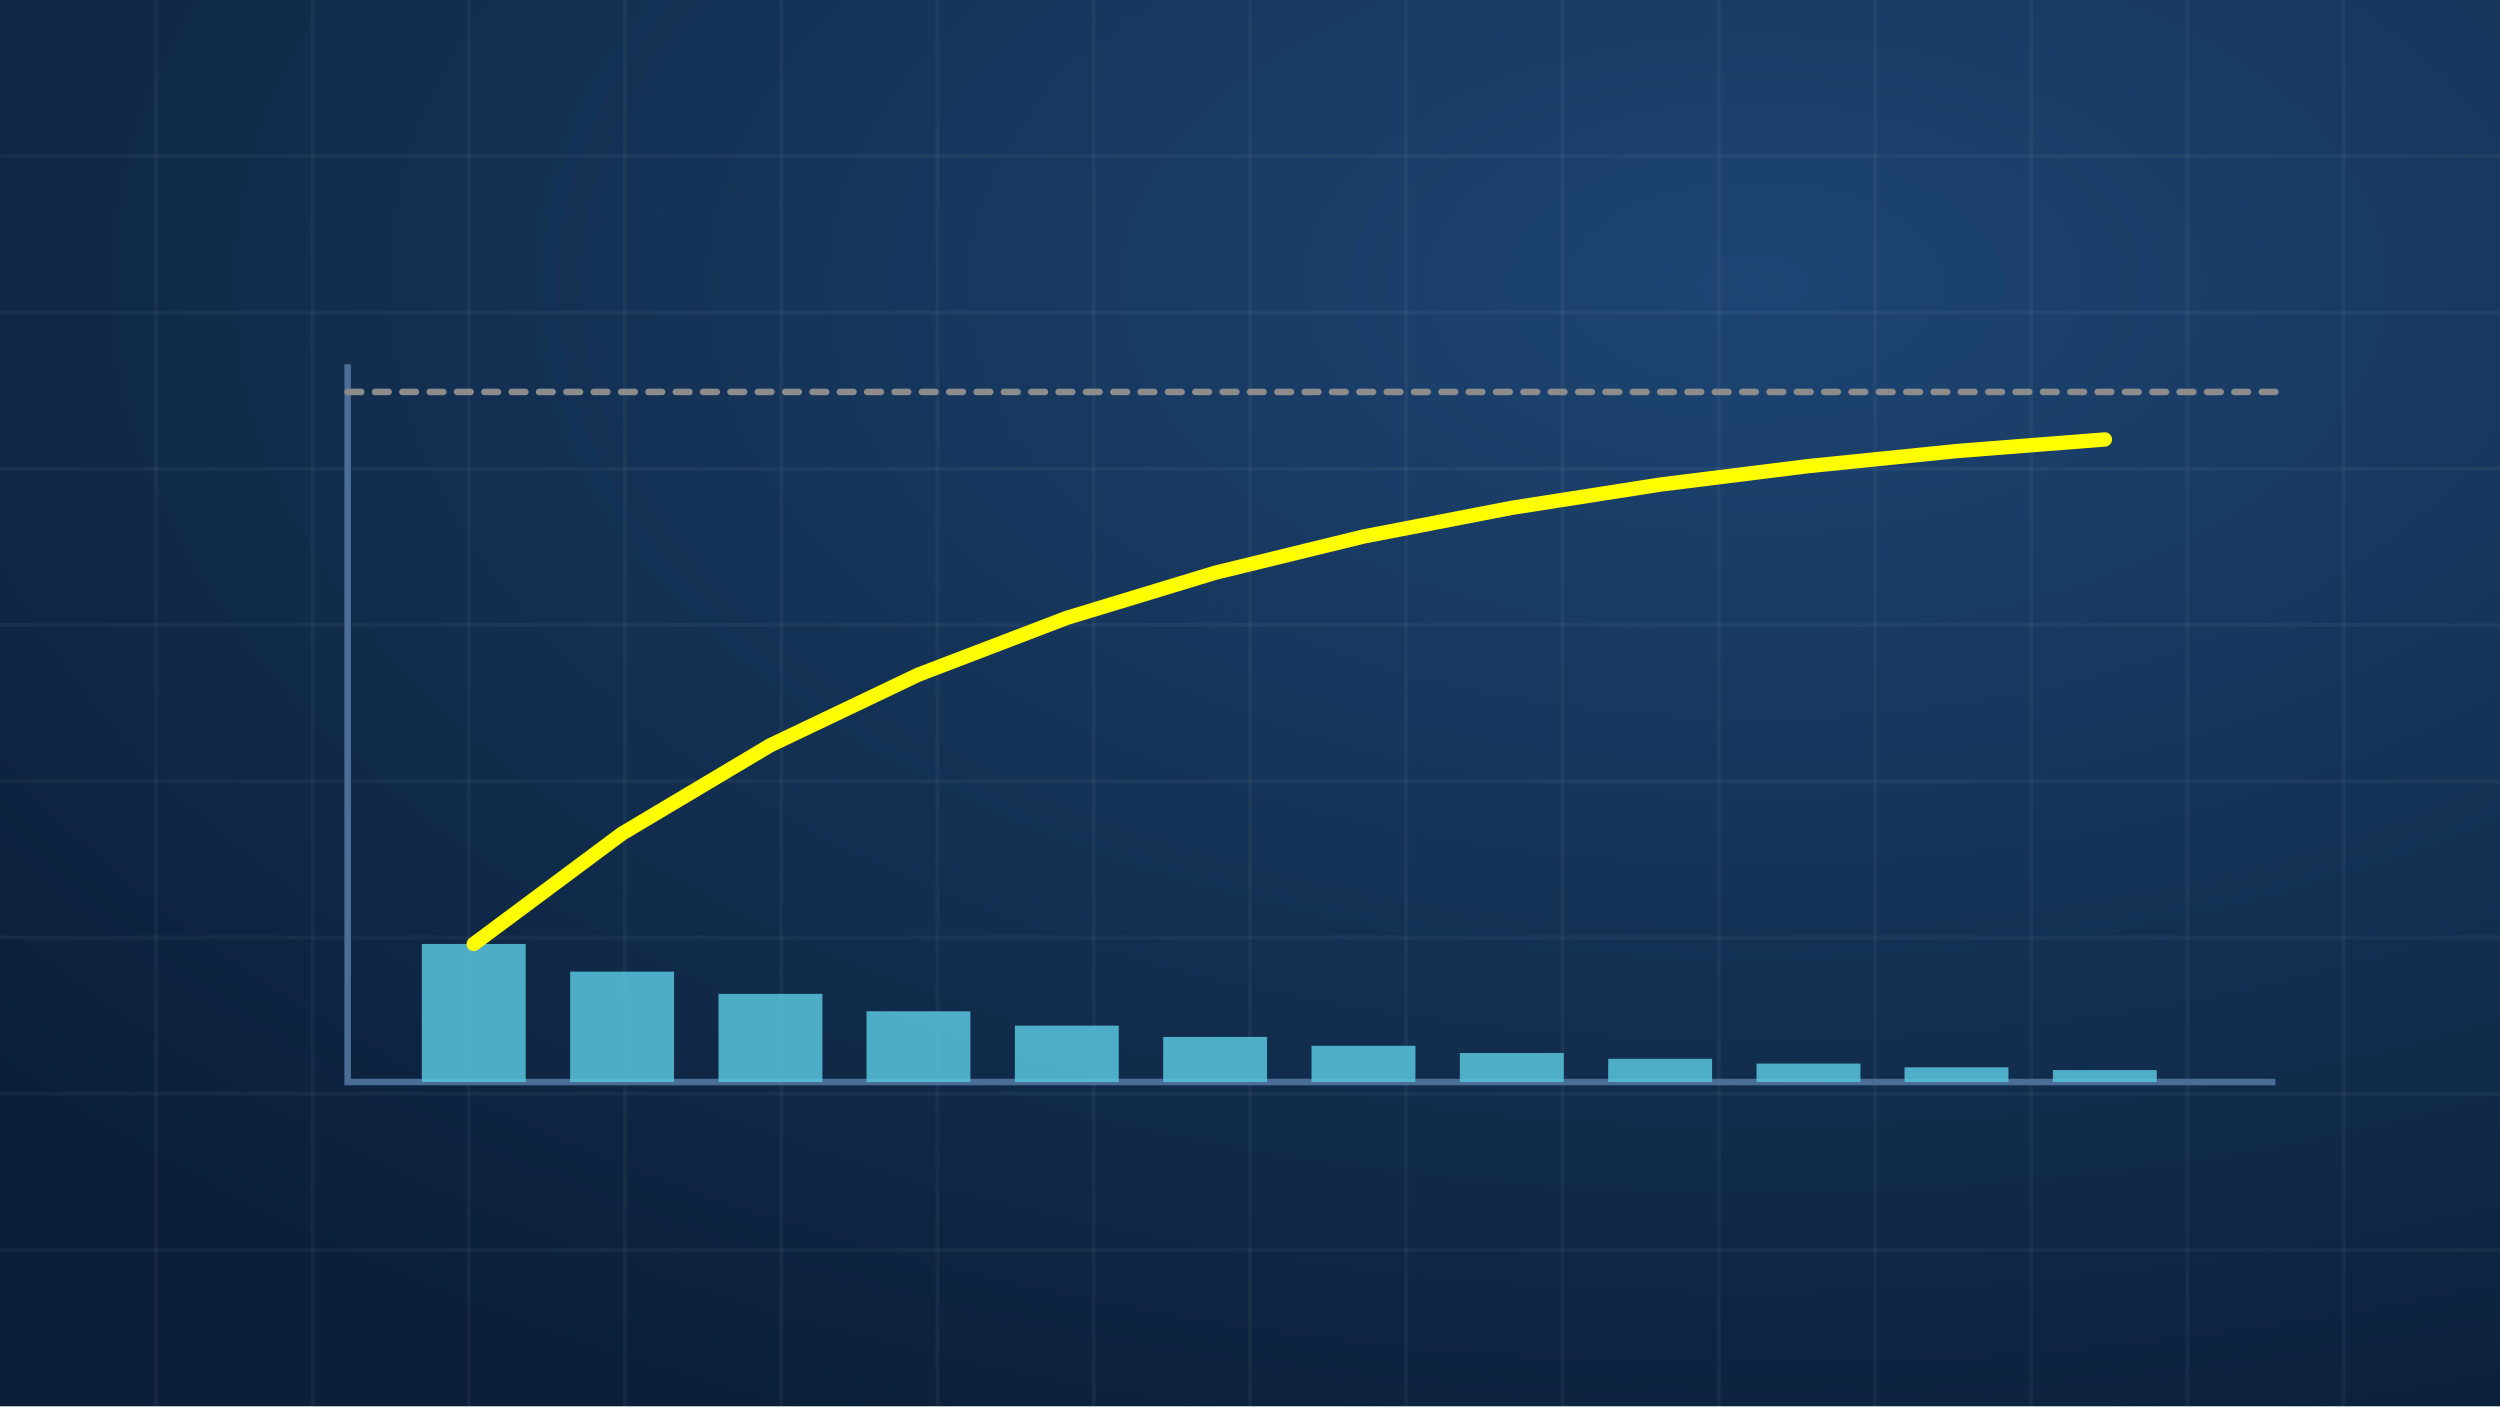
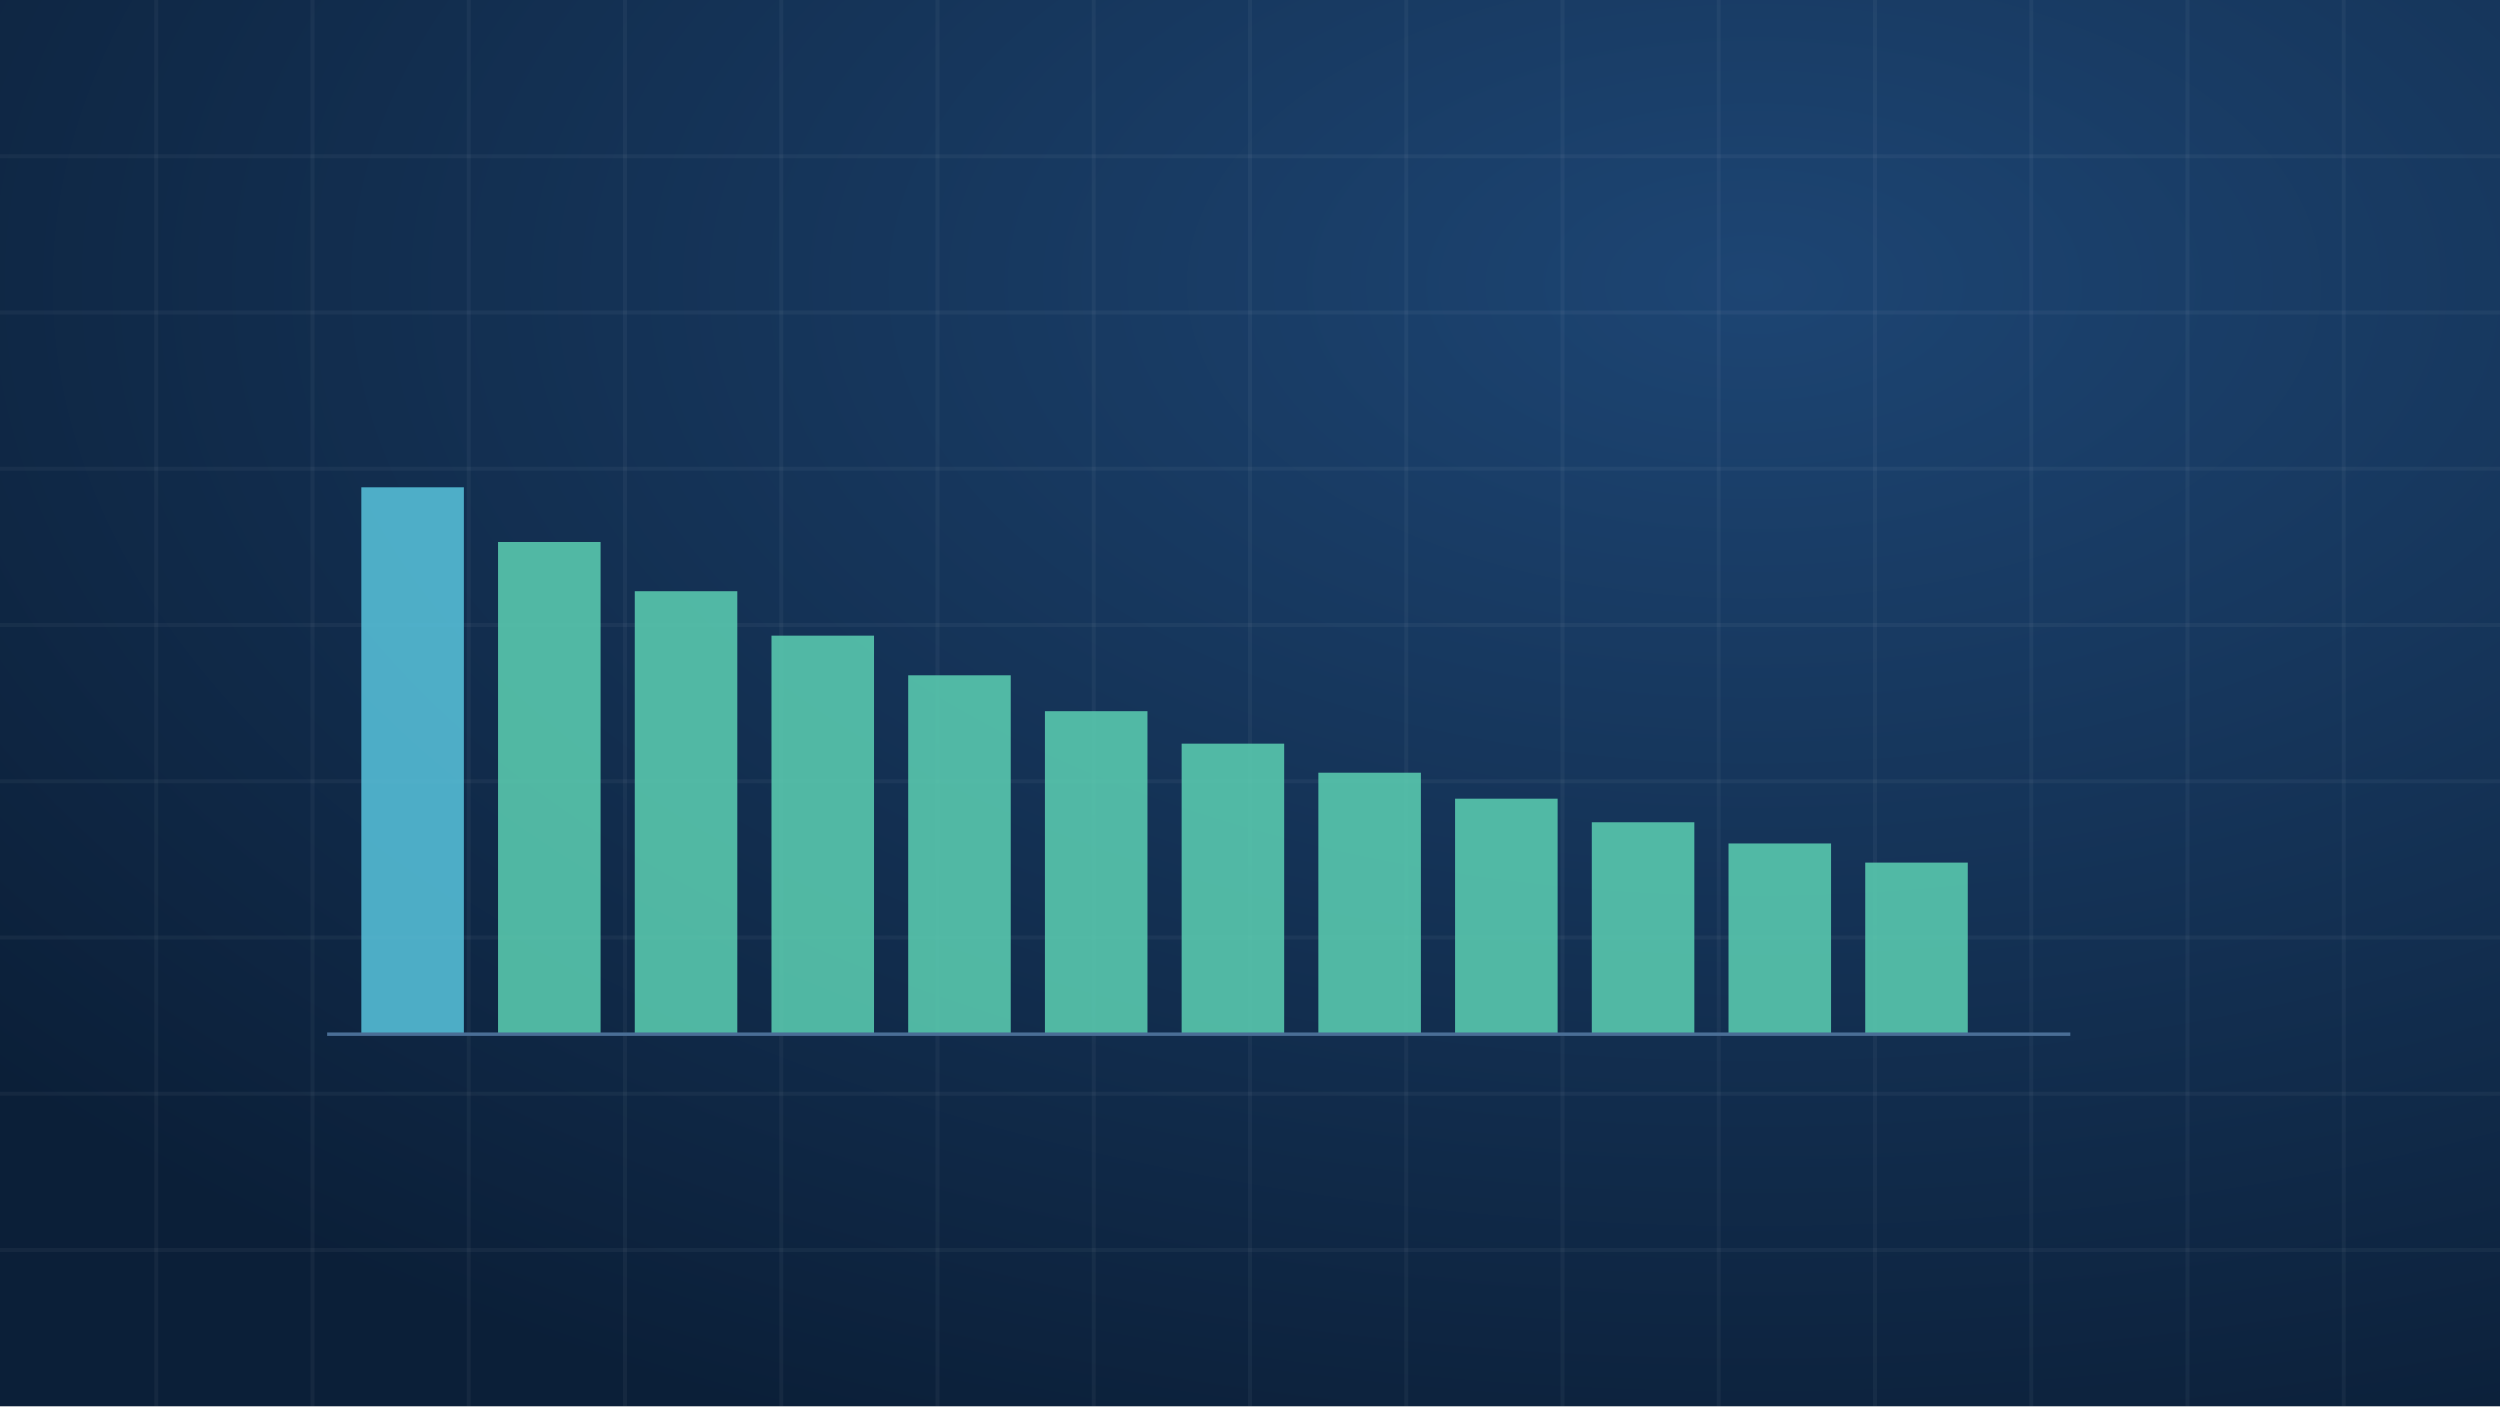
<svg xmlns="http://www.w3.org/2000/svg" viewBox="0 0 640 360" width="640" height="360">
  <defs>
    <radialGradient id="g" cx="70%" cy="20%" r="90%">
      <stop offset="0" stop-color="#1D4573" />
      <stop offset="1" stop-color="#0B1F38" />
    </radialGradient>
  </defs>
  <rect width="640" height="360" fill="url(#g)" />
  <path d="M40,0 V360" stroke="#ffffff" stroke-opacity=".04" />
  <path d="M80,0 V360" stroke="#ffffff" stroke-opacity=".04" />
  <path d="M120,0 V360" stroke="#ffffff" stroke-opacity=".04" />
  <path d="M160,0 V360" stroke="#ffffff" stroke-opacity=".04" />
  <path d="M200,0 V360" stroke="#ffffff" stroke-opacity=".04" />
  <path d="M240,0 V360" stroke="#ffffff" stroke-opacity=".04" />
  <path d="M280,0 V360" stroke="#ffffff" stroke-opacity=".04" />
  <path d="M320,0 V360" stroke="#ffffff" stroke-opacity=".04" />
  <path d="M360,0 V360" stroke="#ffffff" stroke-opacity=".04" />
  <path d="M400,0 V360" stroke="#ffffff" stroke-opacity=".04" />
  <path d="M440,0 V360" stroke="#ffffff" stroke-opacity=".04" />
  <path d="M480,0 V360" stroke="#ffffff" stroke-opacity=".04" />
  <path d="M520,0 V360" stroke="#ffffff" stroke-opacity=".04" />
  <path d="M560,0 V360" stroke="#ffffff" stroke-opacity=".04" />
  <path d="M600,0 V360" stroke="#ffffff" stroke-opacity=".04" />
  <path d="M0,40 H640" stroke="#ffffff" stroke-opacity=".04" />
  <path d="M0,80 H640" stroke="#ffffff" stroke-opacity=".04" />
  <path d="M0,120 H640" stroke="#ffffff" stroke-opacity=".04" />
  <path d="M0,160 H640" stroke="#ffffff" stroke-opacity=".04" />
  <path d="M0,200 H640" stroke="#ffffff" stroke-opacity=".04" />
  <path d="M0,240 H640" stroke="#ffffff" stroke-opacity=".04" />
  <path d="M0,280 H640" stroke="#ffffff" stroke-opacity=".04" />
  <path d="M0,320 H640" stroke="#ffffff" stroke-opacity=".04" />
  <g transform="translate(40.0,63.5) scale(0.875)">
-     <path d="M56,34 L56,244 L620,244" fill="none" stroke="#4A6E96" stroke-width="1.9" />
-     <rect x="77.7" y="203.6" width="30.4" height="40.4" fill="#58C4DD" fill-opacity="0.85" />
-     <rect x="121.1" y="211.7" width="30.4" height="32.3" fill="#58C4DD" fill-opacity="0.85" />
-     <rect x="164.5" y="218.2" width="30.4" height="25.8" fill="#58C4DD" fill-opacity="0.85" />
-     <rect x="207.8" y="223.3" width="30.4" height="20.7" fill="#58C4DD" fill-opacity="0.85" />
-     <rect x="251.2" y="227.5" width="30.4" height="16.5" fill="#58C4DD" fill-opacity="0.85" />
-     <rect x="294.6" y="230.8" width="30.4" height="13.2" fill="#58C4DD" fill-opacity="0.85" />
-     <rect x="338.0" y="233.4" width="30.4" height="10.6" fill="#58C4DD" fill-opacity="0.85" />
-     <rect x="381.4" y="235.5" width="30.4" height="8.5" fill="#58C4DD" fill-opacity="0.85" />
-     <rect x="424.8" y="237.2" width="30.4" height="6.8" fill="#58C4DD" fill-opacity="0.85" />
-     <rect x="468.2" y="238.6" width="30.4" height="5.4" fill="#58C4DD" fill-opacity="0.85" />
-     <rect x="511.5" y="239.7" width="30.4" height="4.3" fill="#58C4DD" fill-opacity="0.85" />
-     <rect x="554.9" y="240.5" width="30.4" height="3.5" fill="#58C4DD" fill-opacity="0.85" />
-     <path d="M92.9,203.6 L136.3,171.3 L179.6,145.5 L223.0,124.8 L266.4,108.2 L309.8,95.0 L353.2,84.4 L396.6,76.0 L440.0,69.2 L483.3,63.8 L526.7,59.4 L570.1,56.0" pathLength="1" fill="none" stroke="#FFFF00" stroke-width="4.2" stroke-opacity="1" stroke-linejoin="round" stroke-linecap="round" />
-     <path d="M56.0,42.1 L620.0,42.1" pathLength="1" fill="none" stroke="#8C8C8C" stroke-width="1.9" stroke-opacity="1" stroke-linejoin="round" stroke-linecap="round" stroke-dasharray="4 4" />
+     <rect x="60.0" y="70.0" width="30.0" height="160.0" fill="#58C4DD" fill-opacity="0.85" />
+     <rect x="100.0" y="86.0" width="30.0" height="144.0" fill="#5CD0B3" fill-opacity="0.85" />
+     <rect x="140.0" y="100.4" width="30.0" height="129.6" fill="#5CD0B3" fill-opacity="0.85" />
+     <rect x="180.0" y="113.4" width="30.0" height="116.6" fill="#5CD0B3" fill-opacity="0.85" />
+     <rect x="220.0" y="125.0" width="30.0" height="105.0" fill="#5CD0B3" fill-opacity="0.85" />
+     <rect x="260.0" y="135.5" width="30.0" height="94.5" fill="#5CD0B3" fill-opacity="0.85" />
+     <rect x="300.0" y="145.0" width="30.0" height="85.0" fill="#5CD0B3" fill-opacity="0.85" />
+     <rect x="340.0" y="153.5" width="30.0" height="76.5" fill="#5CD0B3" fill-opacity="0.85" />
+     <rect x="380.0" y="161.1" width="30.0" height="68.9" fill="#5CD0B3" fill-opacity="0.85" />
+     <rect x="420.0" y="168.0" width="30.0" height="62.0" fill="#5CD0B3" fill-opacity="0.85" />
+     <rect x="460.0" y="174.2" width="30.0" height="55.8" fill="#5CD0B3" fill-opacity="0.85" />
+     <rect x="500.0" y="179.8" width="30.0" height="50.2" fill="#5CD0B3" fill-opacity="0.85" />
+     <line x1="50" y1="230" x2="560" y2="230" stroke="#4A6E96" />
  </g>
</svg>
